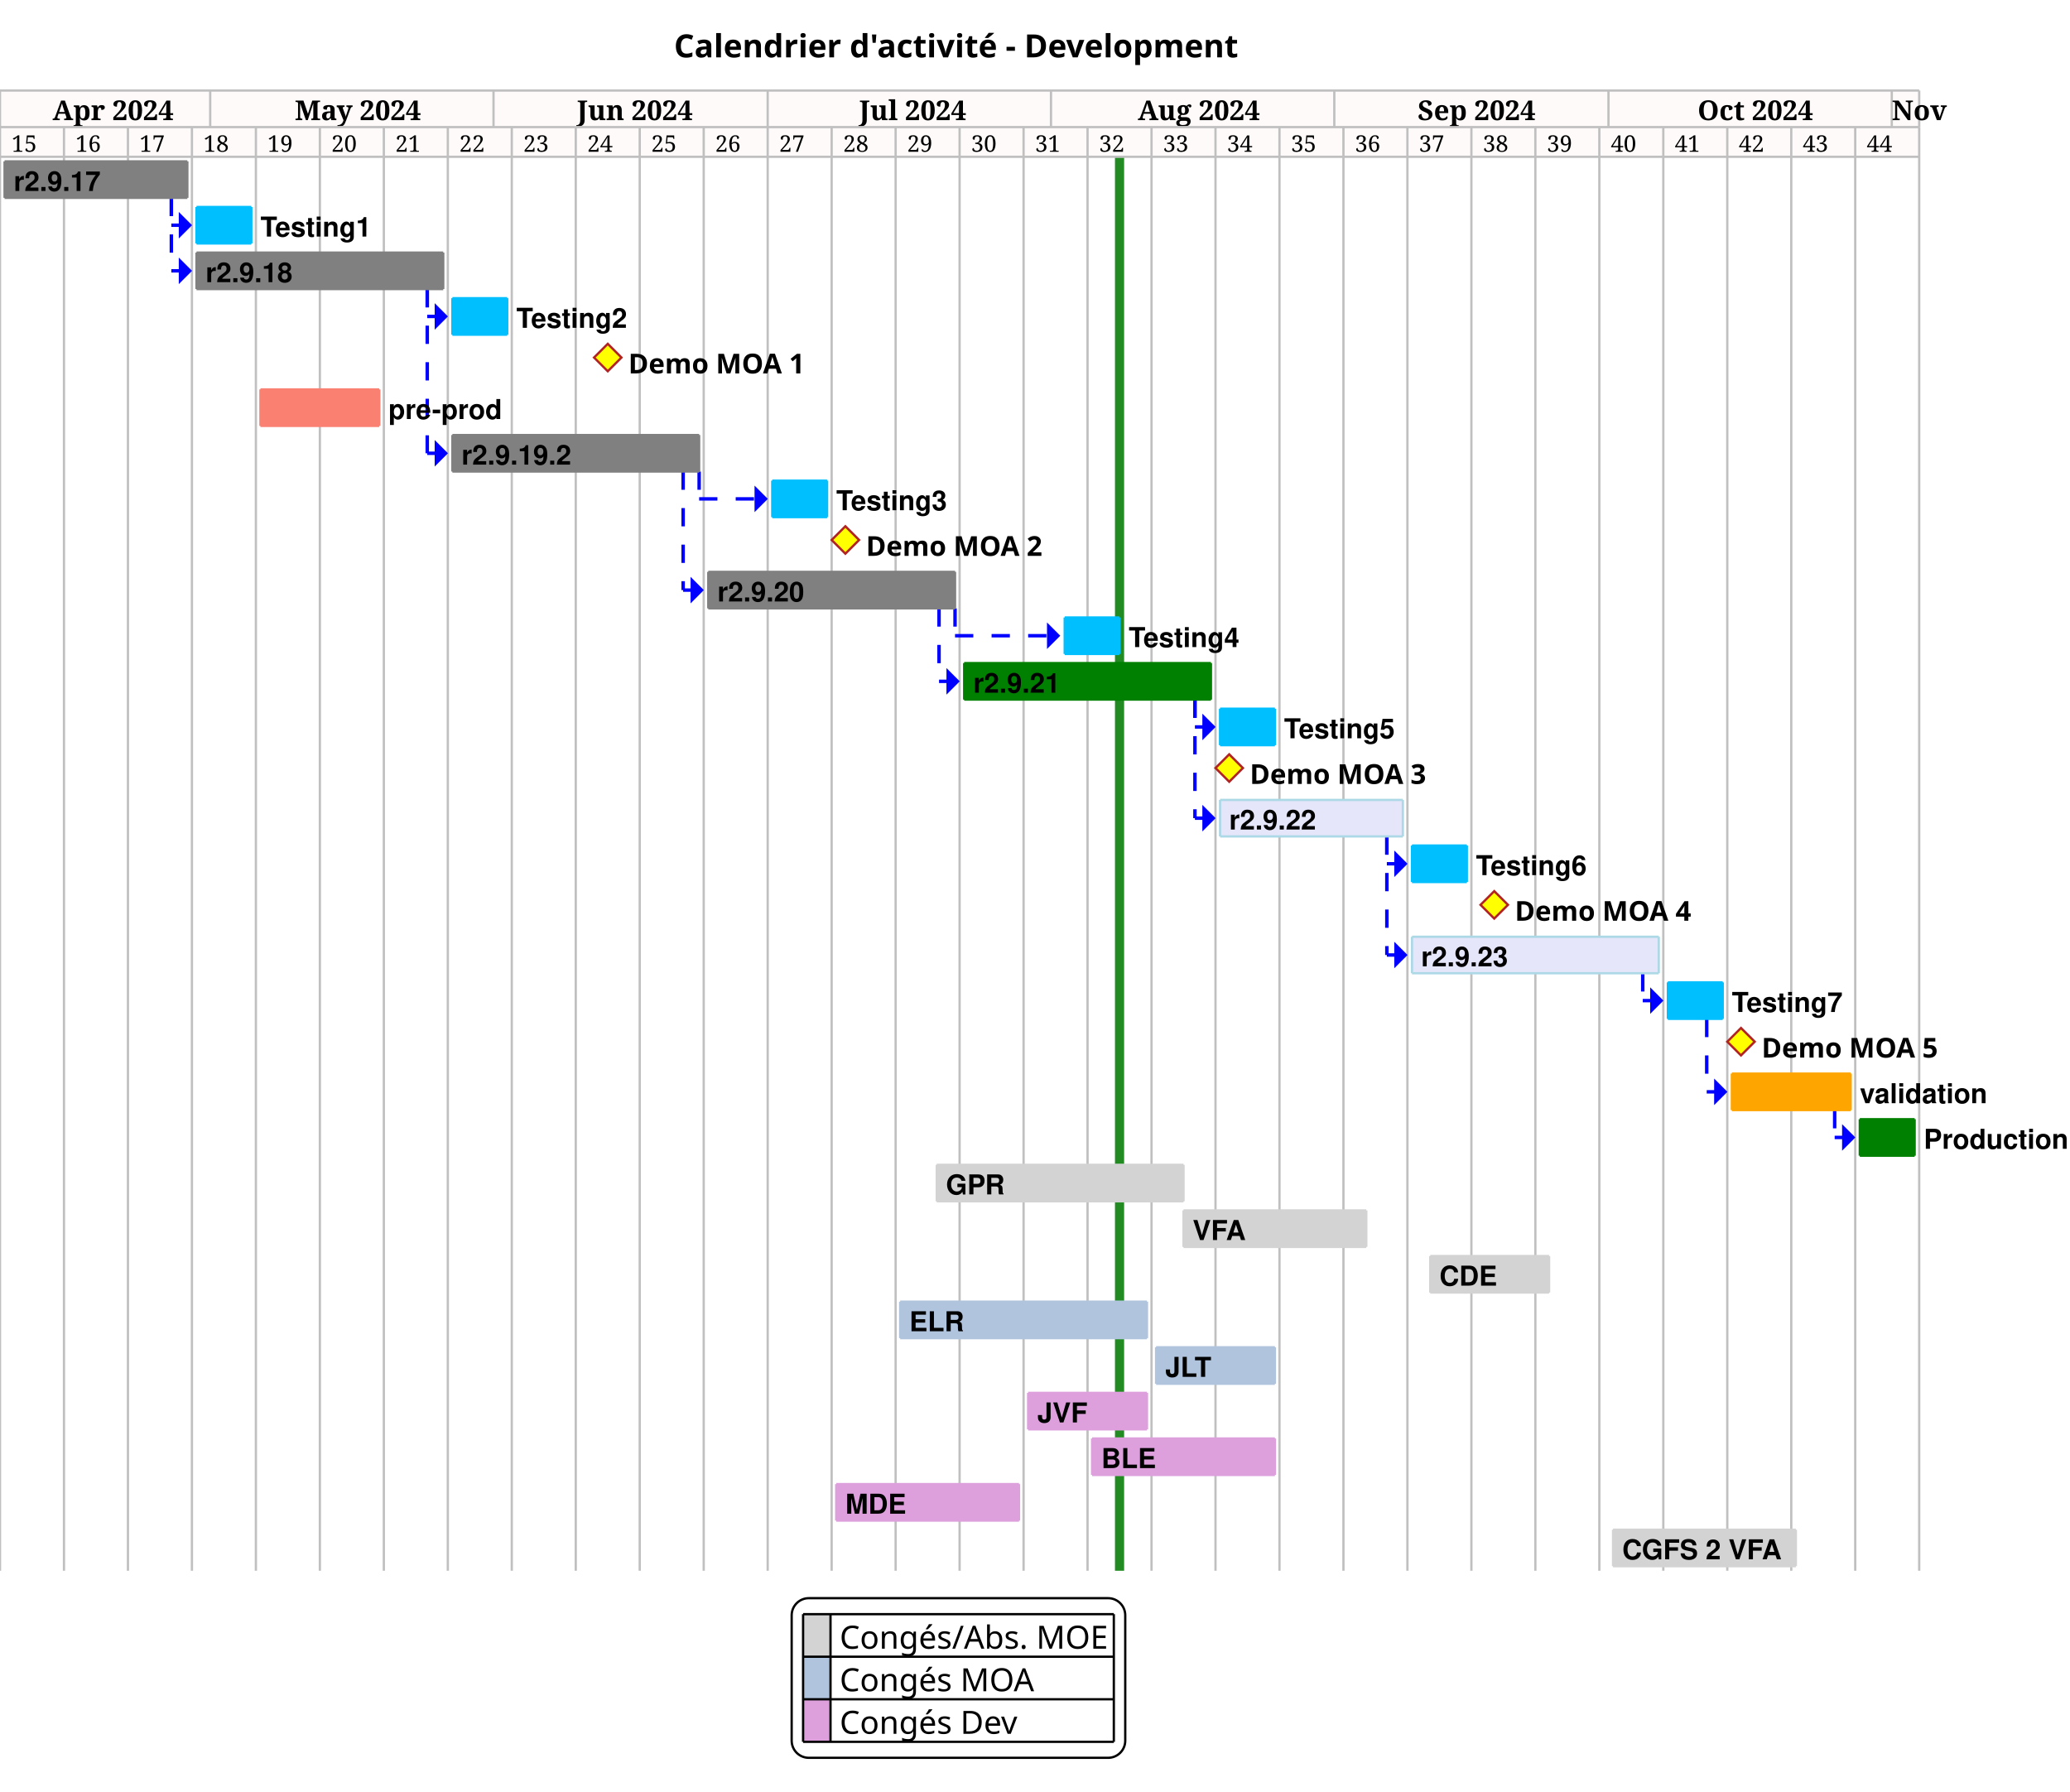
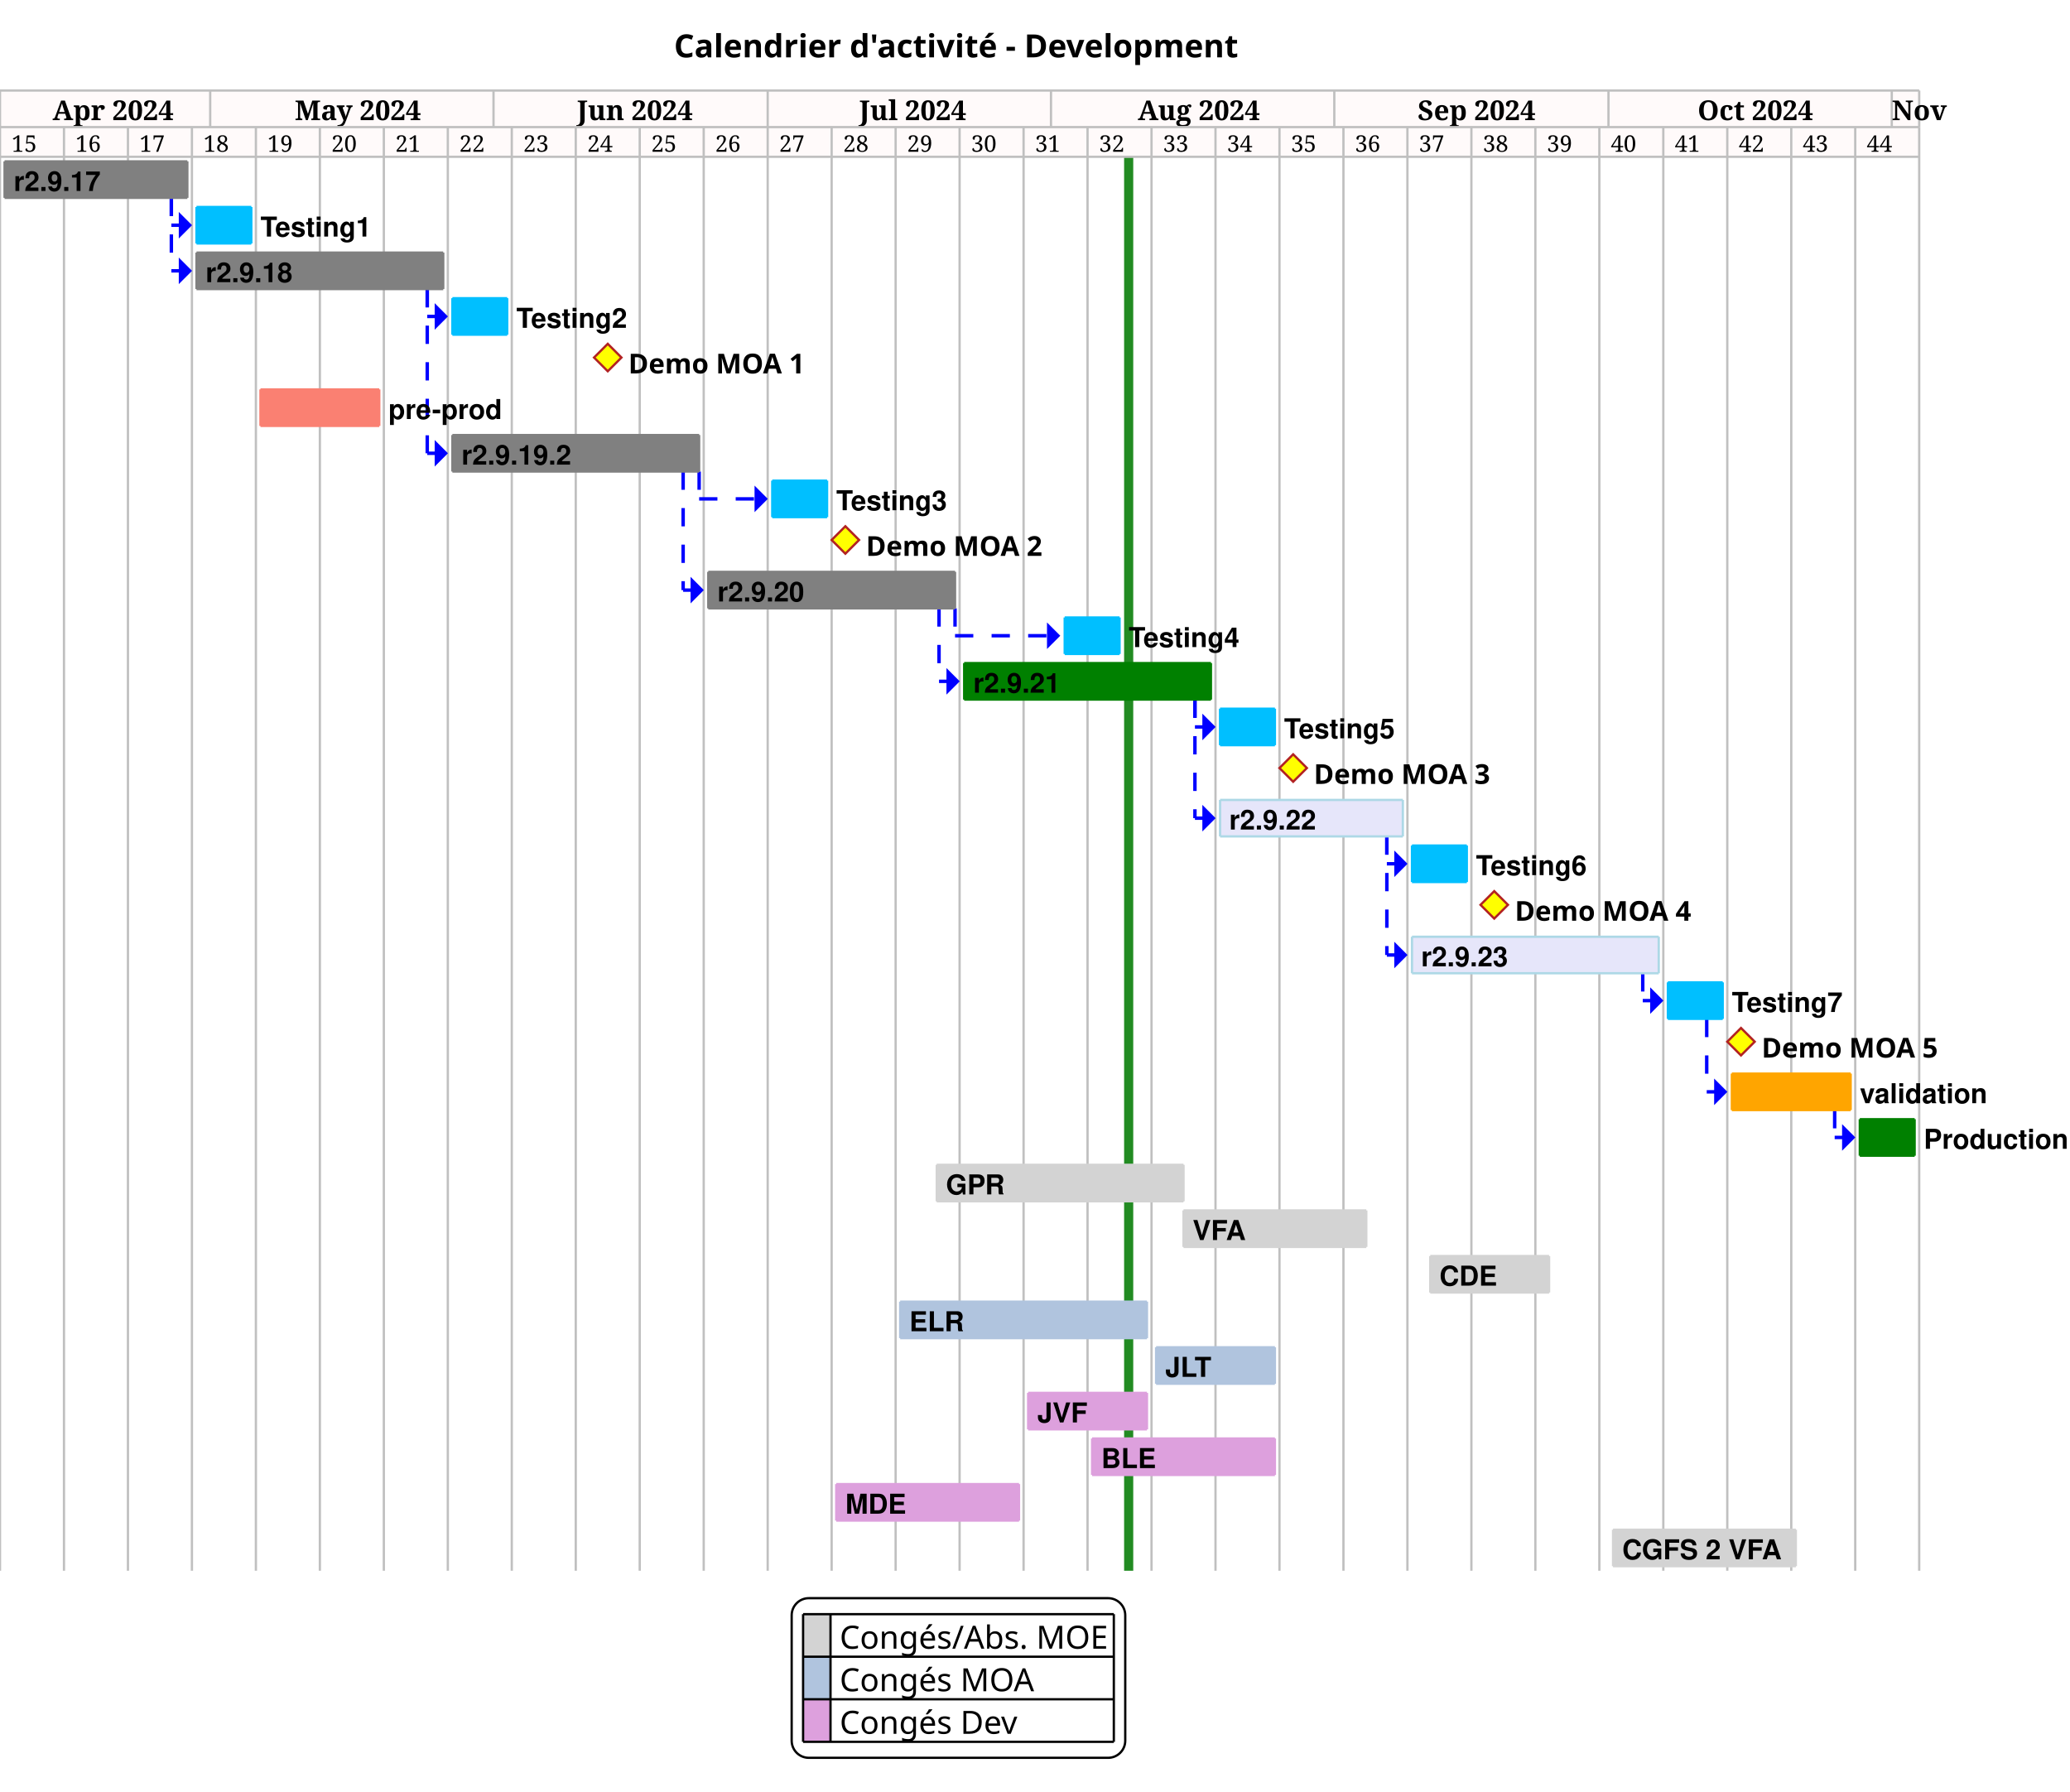
<svg xmlns="http://www.w3.org/2000/svg" contentStyleType="text/css" height="784px" preserveAspectRatio="none" style="width:906px;height:784px;background:#FFFFFF;" version="1.1" viewBox="0 0 906 784" width="906px" zoomAndPan="magnify">
  <defs />
  <g>
    <text fill="#000000" font-family="sans-serif" font-size="14" font-weight="bold" lengthAdjust="spacing" textLength="249" x="295" y="25.107">Calendrier d'activité - Development</text>
    <rect fill="#FFFAFA" height="29" style="stroke:none;stroke-width:1.0;" width="840" x="0" y="39.621" />
-     <rect fill="#228B22" height="618.789" style="stroke:none;stroke-width:1.0;" width="4" x="488" y="68.621" />
+     <rect fill="#228B22" height="618.789" style="stroke:none;stroke-width:1.0;" width="4" x="492" y="68.621" />
    <text fill="#000000" font-family="Serif" font-size="10" lengthAdjust="spacing" textLength="10" x="5" y="66.412">15</text>
    <text fill="#000000" font-family="Serif" font-size="10" lengthAdjust="spacing" textLength="10" x="33" y="66.412">16</text>
    <text fill="#000000" font-family="Serif" font-size="10" lengthAdjust="spacing" textLength="10" x="61" y="66.412">17</text>
    <text fill="#000000" font-family="Serif" font-size="10" lengthAdjust="spacing" textLength="10" x="89" y="66.412">18</text>
    <text fill="#000000" font-family="Serif" font-size="10" lengthAdjust="spacing" textLength="10" x="117" y="66.412">19</text>
    <text fill="#000000" font-family="Serif" font-size="10" lengthAdjust="spacing" textLength="10" x="145" y="66.412">20</text>
    <text fill="#000000" font-family="Serif" font-size="10" lengthAdjust="spacing" textLength="10" x="173" y="66.412">21</text>
    <text fill="#000000" font-family="Serif" font-size="10" lengthAdjust="spacing" textLength="10" x="201" y="66.412">22</text>
    <text fill="#000000" font-family="Serif" font-size="10" lengthAdjust="spacing" textLength="10" x="229" y="66.412">23</text>
    <text fill="#000000" font-family="Serif" font-size="10" lengthAdjust="spacing" textLength="10" x="257" y="66.412">24</text>
    <text fill="#000000" font-family="Serif" font-size="10" lengthAdjust="spacing" textLength="10" x="285" y="66.412">25</text>
    <text fill="#000000" font-family="Serif" font-size="10" lengthAdjust="spacing" textLength="10" x="313" y="66.412">26</text>
    <text fill="#000000" font-family="Serif" font-size="10" lengthAdjust="spacing" textLength="10" x="341" y="66.412">27</text>
    <text fill="#000000" font-family="Serif" font-size="10" lengthAdjust="spacing" textLength="10" x="369" y="66.412">28</text>
    <text fill="#000000" font-family="Serif" font-size="10" lengthAdjust="spacing" textLength="10" x="397" y="66.412">29</text>
    <text fill="#000000" font-family="Serif" font-size="10" lengthAdjust="spacing" textLength="10" x="425" y="66.412">30</text>
    <text fill="#000000" font-family="Serif" font-size="10" lengthAdjust="spacing" textLength="10" x="453" y="66.412">31</text>
    <text fill="#000000" font-family="Serif" font-size="10" lengthAdjust="spacing" textLength="10" x="481" y="66.412">32</text>
    <text fill="#000000" font-family="Serif" font-size="10" lengthAdjust="spacing" textLength="10" x="509" y="66.412">33</text>
    <text fill="#000000" font-family="Serif" font-size="10" lengthAdjust="spacing" textLength="10" x="537" y="66.412">34</text>
    <text fill="#000000" font-family="Serif" font-size="10" lengthAdjust="spacing" textLength="10" x="565" y="66.412">35</text>
    <text fill="#000000" font-family="Serif" font-size="10" lengthAdjust="spacing" textLength="10" x="593" y="66.412">36</text>
    <text fill="#000000" font-family="Serif" font-size="10" lengthAdjust="spacing" textLength="10" x="621" y="66.412">37</text>
    <text fill="#000000" font-family="Serif" font-size="10" lengthAdjust="spacing" textLength="10" x="649" y="66.412">38</text>
    <text fill="#000000" font-family="Serif" font-size="10" lengthAdjust="spacing" textLength="10" x="677" y="66.412">39</text>
    <text fill="#000000" font-family="Serif" font-size="10" lengthAdjust="spacing" textLength="10" x="705" y="66.412">40</text>
    <text fill="#000000" font-family="Serif" font-size="10" lengthAdjust="spacing" textLength="10" x="733" y="66.412">41</text>
    <text fill="#000000" font-family="Serif" font-size="10" lengthAdjust="spacing" textLength="10" x="761" y="66.412">42</text>
    <text fill="#000000" font-family="Serif" font-size="10" lengthAdjust="spacing" textLength="10" x="789" y="66.412">43</text>
    <text fill="#000000" font-family="Serif" font-size="10" lengthAdjust="spacing" textLength="10" x="817" y="66.412">44</text>
    <line style="stroke:#C0C0C0;stroke-width:1.0;" x1="0" x2="0" y1="55.621" y2="687.41" />
    <line style="stroke:#C0C0C0;stroke-width:1.0;" x1="28" x2="28" y1="55.621" y2="687.41" />
    <line style="stroke:#C0C0C0;stroke-width:1.0;" x1="56" x2="56" y1="55.621" y2="687.41" />
    <line style="stroke:#C0C0C0;stroke-width:1.0;" x1="84" x2="84" y1="55.621" y2="687.41" />
    <line style="stroke:#C0C0C0;stroke-width:1.0;" x1="112" x2="112" y1="55.621" y2="687.41" />
    <line style="stroke:#C0C0C0;stroke-width:1.0;" x1="140" x2="140" y1="55.621" y2="687.41" />
    <line style="stroke:#C0C0C0;stroke-width:1.0;" x1="168" x2="168" y1="55.621" y2="687.41" />
    <line style="stroke:#C0C0C0;stroke-width:1.0;" x1="196" x2="196" y1="55.621" y2="687.41" />
    <line style="stroke:#C0C0C0;stroke-width:1.0;" x1="224" x2="224" y1="55.621" y2="687.41" />
    <line style="stroke:#C0C0C0;stroke-width:1.0;" x1="252" x2="252" y1="55.621" y2="687.41" />
    <line style="stroke:#C0C0C0;stroke-width:1.0;" x1="280" x2="280" y1="55.621" y2="687.41" />
    <line style="stroke:#C0C0C0;stroke-width:1.0;" x1="308" x2="308" y1="55.621" y2="687.41" />
    <line style="stroke:#C0C0C0;stroke-width:1.0;" x1="336" x2="336" y1="55.621" y2="687.41" />
    <line style="stroke:#C0C0C0;stroke-width:1.0;" x1="364" x2="364" y1="55.621" y2="687.41" />
    <line style="stroke:#C0C0C0;stroke-width:1.0;" x1="392" x2="392" y1="55.621" y2="687.41" />
    <line style="stroke:#C0C0C0;stroke-width:1.0;" x1="420" x2="420" y1="55.621" y2="687.41" />
    <line style="stroke:#C0C0C0;stroke-width:1.0;" x1="448" x2="448" y1="55.621" y2="687.41" />
    <line style="stroke:#C0C0C0;stroke-width:1.0;" x1="476" x2="476" y1="55.621" y2="687.41" />
    <line style="stroke:#C0C0C0;stroke-width:1.0;" x1="504" x2="504" y1="55.621" y2="687.41" />
    <line style="stroke:#C0C0C0;stroke-width:1.0;" x1="532" x2="532" y1="55.621" y2="687.41" />
    <line style="stroke:#C0C0C0;stroke-width:1.0;" x1="560" x2="560" y1="55.621" y2="687.41" />
    <line style="stroke:#C0C0C0;stroke-width:1.0;" x1="588" x2="588" y1="55.621" y2="687.41" />
    <line style="stroke:#C0C0C0;stroke-width:1.0;" x1="616" x2="616" y1="55.621" y2="687.41" />
    <line style="stroke:#C0C0C0;stroke-width:1.0;" x1="644" x2="644" y1="55.621" y2="687.41" />
    <line style="stroke:#C0C0C0;stroke-width:1.0;" x1="672" x2="672" y1="55.621" y2="687.41" />
    <line style="stroke:#C0C0C0;stroke-width:1.0;" x1="700" x2="700" y1="55.621" y2="687.41" />
    <line style="stroke:#C0C0C0;stroke-width:1.0;" x1="728" x2="728" y1="55.621" y2="687.41" />
    <line style="stroke:#C0C0C0;stroke-width:1.0;" x1="756" x2="756" y1="55.621" y2="687.41" />
    <line style="stroke:#C0C0C0;stroke-width:1.0;" x1="784" x2="784" y1="55.621" y2="687.41" />
    <line style="stroke:#C0C0C0;stroke-width:1.0;" x1="812" x2="812" y1="55.621" y2="687.41" />
    <line style="stroke:#C0C0C0;stroke-width:1.0;" x1="840" x2="840" y1="55.621" y2="687.41" />
    <line style="stroke:#C0C0C0;stroke-width:1.0;" x1="0" x2="0" y1="39.621" y2="55.621" />
    <line style="stroke:#C0C0C0;stroke-width:1.0;" x1="92" x2="92" y1="39.621" y2="55.621" />
    <text fill="#000000" font-family="Serif" font-size="12" font-weight="bold" lengthAdjust="spacing" textLength="46" x="23" y="52.57">Apr 2024</text>
    <line style="stroke:#C0C0C0;stroke-width:1.0;" x1="216" x2="216" y1="39.621" y2="55.621" />
    <text fill="#000000" font-family="Serif" font-size="12" font-weight="bold" lengthAdjust="spacing" textLength="50" x="129" y="52.57">May 2024</text>
    <line style="stroke:#C0C0C0;stroke-width:1.0;" x1="336" x2="336" y1="39.621" y2="55.621" />
    <text fill="#000000" font-family="Serif" font-size="12" font-weight="bold" lengthAdjust="spacing" textLength="47" x="252.5" y="52.57">Jun 2024</text>
    <line style="stroke:#C0C0C0;stroke-width:1.0;" x1="460" x2="460" y1="39.621" y2="55.621" />
    <text fill="#000000" font-family="Serif" font-size="12" font-weight="bold" lengthAdjust="spacing" textLength="44" x="376" y="52.57">Jul 2024</text>
    <line style="stroke:#C0C0C0;stroke-width:1.0;" x1="584" x2="584" y1="39.621" y2="55.621" />
    <text fill="#000000" font-family="Serif" font-size="12" font-weight="bold" lengthAdjust="spacing" textLength="48" x="498" y="52.57">Aug 2024</text>
    <line style="stroke:#C0C0C0;stroke-width:1.0;" x1="704" x2="704" y1="39.621" y2="55.621" />
    <text fill="#000000" font-family="Serif" font-size="12" font-weight="bold" lengthAdjust="spacing" textLength="47" x="620.5" y="52.57">Sep 2024</text>
    <line style="stroke:#C0C0C0;stroke-width:1.0;" x1="828" x2="828" y1="39.621" y2="55.621" />
    <text fill="#000000" font-family="Serif" font-size="12" font-weight="bold" lengthAdjust="spacing" textLength="46" x="743" y="52.57">Oct 2024</text>
    <line style="stroke:#C0C0C0;stroke-width:1.0;" x1="840" x2="840" y1="39.621" y2="55.621" />
    <text fill="#000000" font-family="Serif" font-size="12" font-weight="bold" lengthAdjust="spacing" textLength="20" x="828" y="52.57">Nov</text>
    <line style="stroke:#C0C0C0;stroke-width:1.0;" x1="0" x2="840" y1="39.621" y2="39.621" />
    <line style="stroke:#C0C0C0;stroke-width:1.0;" x1="0" x2="840" y1="55.621" y2="55.621" />
    <line style="stroke:#C0C0C0;stroke-width:1.0;" x1="0" x2="840" y1="68.621" y2="68.621" />
    <line style="stroke:#0000FF;stroke-width:1.5;stroke-dasharray:8.0,8.0;" x1="75" x2="75" y1="86.582" y2="98.562" />
    <line style="stroke:#0000FF;stroke-width:1.5;stroke-dasharray:8.0,8.0;" x1="75" x2="83" y1="98.562" y2="98.562" />
    <polygon fill="#0000FF" points="79,94.562,79,98.562,79,102.562,83,98.562" style="stroke:#0000FF;stroke-width:1.5;" />
    <line style="stroke:#0000FF;stroke-width:1.5;stroke-dasharray:8.0,8.0;" x1="75" x2="75" y1="86.582" y2="118.523" />
    <line style="stroke:#0000FF;stroke-width:1.5;stroke-dasharray:8.0,8.0;" x1="75" x2="83" y1="118.523" y2="118.523" />
    <polygon fill="#0000FF" points="79,114.523,79,118.523,79,122.523,83,118.523" style="stroke:#0000FF;stroke-width:1.5;" />
    <line style="stroke:#0000FF;stroke-width:1.5;stroke-dasharray:8.0,8.0;" x1="187" x2="187" y1="126.504" y2="138.484" />
    <line style="stroke:#0000FF;stroke-width:1.5;stroke-dasharray:8.0,8.0;" x1="187" x2="195" y1="138.484" y2="138.484" />
    <polygon fill="#0000FF" points="191,134.484,191,138.484,191,142.484,195,138.484" style="stroke:#0000FF;stroke-width:1.5;" />
    <line style="stroke:#0000FF;stroke-width:1.5;stroke-dasharray:8.0,8.0;" x1="187" x2="187" y1="126.504" y2="198.367" />
    <line style="stroke:#0000FF;stroke-width:1.5;stroke-dasharray:8.0,8.0;" x1="187" x2="195" y1="198.367" y2="198.367" />
    <polygon fill="#0000FF" points="191,194.367,191,198.367,191,202.367,195,198.367" style="stroke:#0000FF;stroke-width:1.5;" />
    <line style="stroke:#0000FF;stroke-width:1.5;stroke-dasharray:8.0,8.0;" x1="306" x2="306" y1="206.348" y2="218.328" />
    <line style="stroke:#0000FF;stroke-width:1.5;stroke-dasharray:8.0,8.0;" x1="306" x2="335" y1="218.328" y2="218.328" />
    <polygon fill="#0000FF" points="331,214.328,331,218.328,331,222.328,335,218.328" style="stroke:#0000FF;stroke-width:1.5;" />
    <line style="stroke:#0000FF;stroke-width:1.5;stroke-dasharray:8.0,8.0;" x1="299" x2="299" y1="206.348" y2="258.25" />
    <line style="stroke:#0000FF;stroke-width:1.5;stroke-dasharray:8.0,8.0;" x1="299" x2="307" y1="258.25" y2="258.25" />
    <polygon fill="#0000FF" points="303,254.25,303,258.25,303,262.25,307,258.25" style="stroke:#0000FF;stroke-width:1.5;" />
    <line style="stroke:#0000FF;stroke-width:1.5;stroke-dasharray:8.0,8.0;" x1="418" x2="418" y1="266.231" y2="278.211" />
    <line style="stroke:#0000FF;stroke-width:1.5;stroke-dasharray:8.0,8.0;" x1="418" x2="463" y1="278.211" y2="278.211" />
    <polygon fill="#0000FF" points="459,274.211,459,278.211,459,282.211,463,278.211" style="stroke:#0000FF;stroke-width:1.5;" />
    <line style="stroke:#0000FF;stroke-width:1.5;stroke-dasharray:8.0,8.0;" x1="411" x2="411" y1="266.231" y2="298.172" />
    <line style="stroke:#0000FF;stroke-width:1.5;stroke-dasharray:8.0,8.0;" x1="411" x2="419" y1="298.172" y2="298.172" />
    <polygon fill="#0000FF" points="415,294.172,415,298.172,415,302.172,419,298.172" style="stroke:#0000FF;stroke-width:1.5;" />
    <line style="stroke:#0000FF;stroke-width:1.5;stroke-dasharray:8.0,8.0;" x1="523" x2="523" y1="306.152" y2="318.133" />
    <line style="stroke:#0000FF;stroke-width:1.5;stroke-dasharray:8.0,8.0;" x1="523" x2="531" y1="318.133" y2="318.133" />
    <polygon fill="#0000FF" points="527,314.133,527,318.133,527,322.133,531,318.133" style="stroke:#0000FF;stroke-width:1.5;" />
    <line style="stroke:#0000FF;stroke-width:1.5;stroke-dasharray:8.0,8.0;" x1="523" x2="523" y1="306.152" y2="358.055" />
    <line style="stroke:#0000FF;stroke-width:1.5;stroke-dasharray:8.0,8.0;" x1="523" x2="531" y1="358.055" y2="358.055" />
    <polygon fill="#0000FF" points="527,354.055,527,358.055,527,362.055,531,358.055" style="stroke:#0000FF;stroke-width:1.5;" />
    <line style="stroke:#0000FF;stroke-width:1.5;stroke-dasharray:8.0,8.0;" x1="607" x2="607" y1="366.035" y2="378.016" />
    <line style="stroke:#0000FF;stroke-width:1.5;stroke-dasharray:8.0,8.0;" x1="607" x2="615" y1="378.016" y2="378.016" />
    <polygon fill="#0000FF" points="611,374.016,611,378.016,611,382.016,615,378.016" style="stroke:#0000FF;stroke-width:1.5;" />
    <line style="stroke:#0000FF;stroke-width:1.5;stroke-dasharray:8.0,8.0;" x1="607" x2="607" y1="366.035" y2="417.938" />
    <line style="stroke:#0000FF;stroke-width:1.5;stroke-dasharray:8.0,8.0;" x1="607" x2="615" y1="417.938" y2="417.938" />
    <polygon fill="#0000FF" points="611,413.938,611,417.938,611,421.938,615,417.938" style="stroke:#0000FF;stroke-width:1.5;" />
    <line style="stroke:#0000FF;stroke-width:1.5;stroke-dasharray:8.0,8.0;" x1="719" x2="719" y1="425.918" y2="437.898" />
    <line style="stroke:#0000FF;stroke-width:1.5;stroke-dasharray:8.0,8.0;" x1="719" x2="727" y1="437.898" y2="437.898" />
    <polygon fill="#0000FF" points="723,433.898,723,437.898,723,441.898,727,437.898" style="stroke:#0000FF;stroke-width:1.5;" />
    <line style="stroke:#0000FF;stroke-width:1.5;stroke-dasharray:8.0,8.0;" x1="747" x2="747" y1="445.879" y2="477.82" />
    <line style="stroke:#0000FF;stroke-width:1.5;stroke-dasharray:8.0,8.0;" x1="747" x2="755" y1="477.82" y2="477.82" />
    <polygon fill="#0000FF" points="751,473.82,751,477.82,751,481.82,755,477.82" style="stroke:#0000FF;stroke-width:1.5;" />
    <line style="stroke:#0000FF;stroke-width:1.5;stroke-dasharray:8.0,8.0;" x1="803" x2="803" y1="485.801" y2="497.781" />
    <line style="stroke:#0000FF;stroke-width:1.5;stroke-dasharray:8.0,8.0;" x1="803" x2="811" y1="497.781" y2="497.781" />
    <polygon fill="#0000FF" points="807,493.781,807,497.781,807,501.781,811,497.781" style="stroke:#0000FF;stroke-width:1.5;" />
    <rect fill="#808080" height="15.961" style="stroke:none;stroke-width:1.0;" width="80" x="2" y="70.621" />
    <line style="stroke:#808080;stroke-width:1.0;" x1="2" x2="82" y1="70.621" y2="70.621" />
    <line style="stroke:#808080;stroke-width:1.0;" x1="2" x2="82" y1="86.582" y2="86.582" />
    <line style="stroke:#808080;stroke-width:1.0;" x1="2" x2="2" y1="70.621" y2="86.582" />
    <line style="stroke:#808080;stroke-width:1.0;" x1="82" x2="82" y1="70.621" y2="86.582" />
    <rect fill="#00BFFF" height="15.961" style="stroke:none;stroke-width:1.0;" width="24" x="86" y="90.582" />
    <line style="stroke:#00BFFF;stroke-width:1.0;" x1="86" x2="110" y1="90.582" y2="90.582" />
    <line style="stroke:#00BFFF;stroke-width:1.0;" x1="86" x2="110" y1="106.543" y2="106.543" />
    <line style="stroke:#00BFFF;stroke-width:1.0;" x1="86" x2="86" y1="90.582" y2="106.543" />
    <line style="stroke:#00BFFF;stroke-width:1.0;" x1="110" x2="110" y1="90.582" y2="106.543" />
    <rect fill="#808080" height="15.961" style="stroke:none;stroke-width:1.0;" width="108" x="86" y="110.543" />
    <line style="stroke:#808080;stroke-width:1.0;" x1="86" x2="194" y1="110.543" y2="110.543" />
    <line style="stroke:#808080;stroke-width:1.0;" x1="86" x2="194" y1="126.504" y2="126.504" />
    <line style="stroke:#808080;stroke-width:1.0;" x1="86" x2="86" y1="110.543" y2="126.504" />
    <line style="stroke:#808080;stroke-width:1.0;" x1="194" x2="194" y1="110.543" y2="126.504" />
    <rect fill="#00BFFF" height="15.961" style="stroke:none;stroke-width:1.0;" width="24" x="198" y="130.504" />
    <line style="stroke:#00BFFF;stroke-width:1.0;" x1="198" x2="222" y1="130.504" y2="130.504" />
    <line style="stroke:#00BFFF;stroke-width:1.0;" x1="198" x2="222" y1="146.465" y2="146.465" />
    <line style="stroke:#00BFFF;stroke-width:1.0;" x1="198" x2="198" y1="130.504" y2="146.465" />
    <line style="stroke:#00BFFF;stroke-width:1.0;" x1="222" x2="222" y1="130.504" y2="146.465" />
    <polygon fill="#FFFF00" points="266,150.465,272,156.465,266,162.465,260,156.465" style="stroke:#B22222;stroke-width:1.0;" />
    <rect fill="#FA8072" height="15.961" style="stroke:none;stroke-width:1.0;" width="52" x="114" y="170.426" />
    <line style="stroke:#FA8072;stroke-width:1.0;" x1="114" x2="166" y1="170.426" y2="170.426" />
    <line style="stroke:#FA8072;stroke-width:1.0;" x1="114" x2="166" y1="186.387" y2="186.387" />
    <line style="stroke:#FA8072;stroke-width:1.0;" x1="114" x2="114" y1="170.426" y2="186.387" />
    <line style="stroke:#FA8072;stroke-width:1.0;" x1="166" x2="166" y1="170.426" y2="186.387" />
    <rect fill="#808080" height="15.961" style="stroke:none;stroke-width:1.0;" width="108" x="198" y="190.387" />
    <line style="stroke:#808080;stroke-width:1.0;" x1="198" x2="306" y1="190.387" y2="190.387" />
    <line style="stroke:#808080;stroke-width:1.0;" x1="198" x2="306" y1="206.348" y2="206.348" />
    <line style="stroke:#808080;stroke-width:1.0;" x1="198" x2="198" y1="190.387" y2="206.348" />
    <line style="stroke:#808080;stroke-width:1.0;" x1="306" x2="306" y1="190.387" y2="206.348" />
    <rect fill="#00BFFF" height="15.961" style="stroke:none;stroke-width:1.0;" width="24" x="338" y="210.348" />
    <line style="stroke:#00BFFF;stroke-width:1.0;" x1="338" x2="362" y1="210.348" y2="210.348" />
    <line style="stroke:#00BFFF;stroke-width:1.0;" x1="338" x2="362" y1="226.309" y2="226.309" />
    <line style="stroke:#00BFFF;stroke-width:1.0;" x1="338" x2="338" y1="210.348" y2="226.309" />
    <line style="stroke:#00BFFF;stroke-width:1.0;" x1="362" x2="362" y1="210.348" y2="226.309" />
    <polygon fill="#FFFF00" points="370,230.309,376,236.309,370,242.309,364,236.309" style="stroke:#B22222;stroke-width:1.0;" />
    <rect fill="#808080" height="15.961" style="stroke:none;stroke-width:1.0;" width="108" x="310" y="250.269" />
    <line style="stroke:#808080;stroke-width:1.0;" x1="310" x2="418" y1="250.269" y2="250.269" />
    <line style="stroke:#808080;stroke-width:1.0;" x1="310" x2="418" y1="266.231" y2="266.231" />
    <line style="stroke:#808080;stroke-width:1.0;" x1="310" x2="310" y1="250.269" y2="266.231" />
    <line style="stroke:#808080;stroke-width:1.0;" x1="418" x2="418" y1="250.269" y2="266.231" />
    <rect fill="#00BFFF" height="15.961" style="stroke:none;stroke-width:1.0;" width="24" x="466" y="270.231" />
    <line style="stroke:#00BFFF;stroke-width:1.0;" x1="466" x2="490" y1="270.231" y2="270.231" />
    <line style="stroke:#00BFFF;stroke-width:1.0;" x1="466" x2="490" y1="286.191" y2="286.191" />
    <line style="stroke:#00BFFF;stroke-width:1.0;" x1="466" x2="466" y1="270.231" y2="286.191" />
    <line style="stroke:#00BFFF;stroke-width:1.0;" x1="490" x2="490" y1="270.231" y2="286.191" />
    <rect fill="#008000" height="15.961" style="stroke:none;stroke-width:1.0;" width="108" x="422" y="290.191" />
    <line style="stroke:#008000;stroke-width:1.0;" x1="422" x2="530" y1="290.191" y2="290.191" />
    <line style="stroke:#008000;stroke-width:1.0;" x1="422" x2="530" y1="306.152" y2="306.152" />
    <line style="stroke:#008000;stroke-width:1.0;" x1="422" x2="422" y1="290.191" y2="306.152" />
    <line style="stroke:#008000;stroke-width:1.0;" x1="530" x2="530" y1="290.191" y2="306.152" />
    <rect fill="#00BFFF" height="15.961" style="stroke:none;stroke-width:1.0;" width="24" x="534" y="310.152" />
    <line style="stroke:#00BFFF;stroke-width:1.0;" x1="534" x2="558" y1="310.152" y2="310.152" />
    <line style="stroke:#00BFFF;stroke-width:1.0;" x1="534" x2="558" y1="326.113" y2="326.113" />
    <line style="stroke:#00BFFF;stroke-width:1.0;" x1="534" x2="534" y1="310.152" y2="326.113" />
    <line style="stroke:#00BFFF;stroke-width:1.0;" x1="558" x2="558" y1="310.152" y2="326.113" />
-     <polygon fill="#FFFF00" points="538,330.113,544,336.113,538,342.113,532,336.113" style="stroke:#B22222;stroke-width:1.0;" />
+     <polygon fill="#FFFF00" points="566,330.113,572,336.113,566,342.113,560,336.113" style="stroke:#B22222;stroke-width:1.0;" />
    <rect fill="#E6E6FA" height="15.961" style="stroke:none;stroke-width:1.0;" width="80" x="534" y="350.074" />
    <line style="stroke:#ADD8E6;stroke-width:1.0;" x1="534" x2="614" y1="350.074" y2="350.074" />
    <line style="stroke:#ADD8E6;stroke-width:1.0;" x1="534" x2="614" y1="366.035" y2="366.035" />
    <line style="stroke:#ADD8E6;stroke-width:1.0;" x1="534" x2="534" y1="350.074" y2="366.035" />
    <line style="stroke:#ADD8E6;stroke-width:1.0;" x1="614" x2="614" y1="350.074" y2="366.035" />
    <rect fill="#00BFFF" height="15.961" style="stroke:none;stroke-width:1.0;" width="24" x="618" y="370.035" />
    <line style="stroke:#00BFFF;stroke-width:1.0;" x1="618" x2="642" y1="370.035" y2="370.035" />
    <line style="stroke:#00BFFF;stroke-width:1.0;" x1="618" x2="642" y1="385.996" y2="385.996" />
    <line style="stroke:#00BFFF;stroke-width:1.0;" x1="618" x2="618" y1="370.035" y2="385.996" />
    <line style="stroke:#00BFFF;stroke-width:1.0;" x1="642" x2="642" y1="370.035" y2="385.996" />
    <polygon fill="#FFFF00" points="654,389.996,660,395.996,654,401.996,648,395.996" style="stroke:#B22222;stroke-width:1.0;" />
    <rect fill="#E6E6FA" height="15.961" style="stroke:none;stroke-width:1.0;" width="108" x="618" y="409.957" />
    <line style="stroke:#ADD8E6;stroke-width:1.0;" x1="618" x2="726" y1="409.957" y2="409.957" />
    <line style="stroke:#ADD8E6;stroke-width:1.0;" x1="618" x2="726" y1="425.918" y2="425.918" />
    <line style="stroke:#ADD8E6;stroke-width:1.0;" x1="618" x2="618" y1="409.957" y2="425.918" />
    <line style="stroke:#ADD8E6;stroke-width:1.0;" x1="726" x2="726" y1="409.957" y2="425.918" />
    <rect fill="#00BFFF" height="15.961" style="stroke:none;stroke-width:1.0;" width="24" x="730" y="429.918" />
    <line style="stroke:#00BFFF;stroke-width:1.0;" x1="730" x2="754" y1="429.918" y2="429.918" />
    <line style="stroke:#00BFFF;stroke-width:1.0;" x1="730" x2="754" y1="445.879" y2="445.879" />
    <line style="stroke:#00BFFF;stroke-width:1.0;" x1="730" x2="730" y1="429.918" y2="445.879" />
    <line style="stroke:#00BFFF;stroke-width:1.0;" x1="754" x2="754" y1="429.918" y2="445.879" />
    <polygon fill="#FFFF00" points="762,449.879,768,455.879,762,461.879,756,455.879" style="stroke:#B22222;stroke-width:1.0;" />
    <rect fill="#FFA500" height="15.961" style="stroke:none;stroke-width:1.0;" width="52" x="758" y="469.84" />
    <line style="stroke:#FFA500;stroke-width:1.0;" x1="758" x2="810" y1="469.84" y2="469.84" />
    <line style="stroke:#FFA500;stroke-width:1.0;" x1="758" x2="810" y1="485.801" y2="485.801" />
    <line style="stroke:#FFA500;stroke-width:1.0;" x1="758" x2="758" y1="469.84" y2="485.801" />
    <line style="stroke:#FFA500;stroke-width:1.0;" x1="810" x2="810" y1="469.84" y2="485.801" />
    <rect fill="#008000" height="15.961" style="stroke:none;stroke-width:1.0;" width="24" x="814" y="489.801" />
    <line style="stroke:#008000;stroke-width:1.0;" x1="814" x2="838" y1="489.801" y2="489.801" />
    <line style="stroke:#008000;stroke-width:1.0;" x1="814" x2="838" y1="505.762" y2="505.762" />
    <line style="stroke:#008000;stroke-width:1.0;" x1="814" x2="814" y1="489.801" y2="505.762" />
    <line style="stroke:#008000;stroke-width:1.0;" x1="838" x2="838" y1="489.801" y2="505.762" />
    <rect fill="#D3D3D3" height="15.961" style="stroke:none;stroke-width:1.0;" width="108" x="410" y="509.762" />
    <line style="stroke:#D3D3D3;stroke-width:1.0;" x1="410" x2="518" y1="509.762" y2="509.762" />
    <line style="stroke:#D3D3D3;stroke-width:1.0;" x1="410" x2="518" y1="525.723" y2="525.723" />
    <line style="stroke:#D3D3D3;stroke-width:1.0;" x1="410" x2="410" y1="509.762" y2="525.723" />
    <line style="stroke:#D3D3D3;stroke-width:1.0;" x1="518" x2="518" y1="509.762" y2="525.723" />
    <rect fill="#D3D3D3" height="15.961" style="stroke:none;stroke-width:1.0;" width="80" x="518" y="529.723" />
    <line style="stroke:#D3D3D3;stroke-width:1.0;" x1="518" x2="598" y1="529.723" y2="529.723" />
    <line style="stroke:#D3D3D3;stroke-width:1.0;" x1="518" x2="598" y1="545.684" y2="545.684" />
    <line style="stroke:#D3D3D3;stroke-width:1.0;" x1="518" x2="518" y1="529.723" y2="545.684" />
    <line style="stroke:#D3D3D3;stroke-width:1.0;" x1="598" x2="598" y1="529.723" y2="545.684" />
    <rect fill="#D3D3D3" height="15.961" style="stroke:none;stroke-width:1.0;" width="52" x="626" y="549.684" />
    <line style="stroke:#D3D3D3;stroke-width:1.0;" x1="626" x2="678" y1="549.684" y2="549.684" />
    <line style="stroke:#D3D3D3;stroke-width:1.0;" x1="626" x2="678" y1="565.644" y2="565.644" />
    <line style="stroke:#D3D3D3;stroke-width:1.0;" x1="626" x2="626" y1="549.684" y2="565.644" />
    <line style="stroke:#D3D3D3;stroke-width:1.0;" x1="678" x2="678" y1="549.684" y2="565.644" />
    <rect fill="#B0C4DE" height="15.961" style="stroke:none;stroke-width:1.0;" width="108" x="394" y="569.644" />
    <line style="stroke:#B0C4DE;stroke-width:1.0;" x1="394" x2="502" y1="569.644" y2="569.644" />
    <line style="stroke:#B0C4DE;stroke-width:1.0;" x1="394" x2="502" y1="585.606" y2="585.606" />
    <line style="stroke:#B0C4DE;stroke-width:1.0;" x1="394" x2="394" y1="569.644" y2="585.606" />
    <line style="stroke:#B0C4DE;stroke-width:1.0;" x1="502" x2="502" y1="569.644" y2="585.606" />
    <rect fill="#B0C4DE" height="15.961" style="stroke:none;stroke-width:1.0;" width="52" x="506" y="589.606" />
    <line style="stroke:#B0C4DE;stroke-width:1.0;" x1="506" x2="558" y1="589.606" y2="589.606" />
    <line style="stroke:#B0C4DE;stroke-width:1.0;" x1="506" x2="558" y1="605.566" y2="605.566" />
    <line style="stroke:#B0C4DE;stroke-width:1.0;" x1="506" x2="506" y1="589.606" y2="605.566" />
    <line style="stroke:#B0C4DE;stroke-width:1.0;" x1="558" x2="558" y1="589.606" y2="605.566" />
    <rect fill="#DDA0DD" height="15.961" style="stroke:none;stroke-width:1.0;" width="52" x="450" y="609.566" />
    <line style="stroke:#DDA0DD;stroke-width:1.0;" x1="450" x2="502" y1="609.566" y2="609.566" />
    <line style="stroke:#DDA0DD;stroke-width:1.0;" x1="450" x2="502" y1="625.527" y2="625.527" />
    <line style="stroke:#DDA0DD;stroke-width:1.0;" x1="450" x2="450" y1="609.566" y2="625.527" />
    <line style="stroke:#DDA0DD;stroke-width:1.0;" x1="502" x2="502" y1="609.566" y2="625.527" />
    <rect fill="#DDA0DD" height="15.961" style="stroke:none;stroke-width:1.0;" width="80" x="478" y="629.527" />
    <line style="stroke:#DDA0DD;stroke-width:1.0;" x1="478" x2="558" y1="629.527" y2="629.527" />
    <line style="stroke:#DDA0DD;stroke-width:1.0;" x1="478" x2="558" y1="645.488" y2="645.488" />
    <line style="stroke:#DDA0DD;stroke-width:1.0;" x1="478" x2="478" y1="629.527" y2="645.488" />
    <line style="stroke:#DDA0DD;stroke-width:1.0;" x1="558" x2="558" y1="629.527" y2="645.488" />
    <rect fill="#DDA0DD" height="15.961" style="stroke:none;stroke-width:1.0;" width="80" x="366" y="649.488" />
    <line style="stroke:#DDA0DD;stroke-width:1.0;" x1="366" x2="446" y1="649.488" y2="649.488" />
    <line style="stroke:#DDA0DD;stroke-width:1.0;" x1="366" x2="446" y1="665.449" y2="665.449" />
    <line style="stroke:#DDA0DD;stroke-width:1.0;" x1="366" x2="366" y1="649.488" y2="665.449" />
    <line style="stroke:#DDA0DD;stroke-width:1.0;" x1="446" x2="446" y1="649.488" y2="665.449" />
    <rect fill="#D3D3D3" height="15.961" style="stroke:none;stroke-width:1.0;" width="80" x="706" y="669.449" />
    <line style="stroke:#D3D3D3;stroke-width:1.0;" x1="706" x2="786" y1="669.449" y2="669.449" />
    <line style="stroke:#D3D3D3;stroke-width:1.0;" x1="706" x2="786" y1="685.41" y2="685.41" />
    <line style="stroke:#D3D3D3;stroke-width:1.0;" x1="706" x2="706" y1="669.449" y2="685.41" />
    <line style="stroke:#D3D3D3;stroke-width:1.0;" x1="786" x2="786" y1="669.449" y2="685.41" />
    <text fill="#000000" font-family="Helvetica" font-size="12" font-weight="bold" lengthAdjust="spacing" textLength="39" x="6" y="83.57">r2.9.17</text>
    <text fill="#000000" font-family="Helvetica" font-size="12" font-weight="bold" lengthAdjust="spacing" textLength="49" x="114" y="103.531">Testing1</text>
    <text fill="#000000" font-family="Helvetica" font-size="12" font-weight="bold" lengthAdjust="spacing" textLength="39" x="90" y="123.492">r2.9.18</text>
    <text fill="#000000" font-family="Helvetica" font-size="12" font-weight="bold" lengthAdjust="spacing" textLength="49" x="226" y="143.453">Testing2</text>
    <text fill="#000000" font-family="sans-serif" font-size="12" font-weight="bold" lengthAdjust="spacing" textLength="73" x="275" y="163.414">Demo MOA 1</text>
    <text fill="#000000" font-family="Helvetica" font-size="12" font-weight="bold" lengthAdjust="spacing" textLength="49" x="170" y="183.375">pre-prod</text>
    <text fill="#000000" font-family="Helvetica" font-size="12" font-weight="bold" lengthAdjust="spacing" textLength="49" x="202" y="203.336">r2.9.19.2</text>
    <text fill="#000000" font-family="Helvetica" font-size="12" font-weight="bold" lengthAdjust="spacing" textLength="49" x="366" y="223.297">Testing3</text>
    <text fill="#000000" font-family="sans-serif" font-size="12" font-weight="bold" lengthAdjust="spacing" textLength="73" x="379" y="243.258">Demo MOA 2</text>
    <text fill="#000000" font-family="Helvetica" font-size="12" font-weight="bold" lengthAdjust="spacing" textLength="39" x="314" y="263.219">r2.9.20</text>
    <text fill="#000000" font-family="Helvetica" font-size="12" font-weight="bold" lengthAdjust="spacing" textLength="49" x="494" y="283.18">Testing4</text>
    <text fill="#000000" font-family="Helvetica" font-size="12" font-weight="bold" lengthAdjust="spacing" textLength="39" x="426" y="303.141">r2.9.21</text>
    <text fill="#000000" font-family="Helvetica" font-size="12" font-weight="bold" lengthAdjust="spacing" textLength="49" x="562" y="323.102">Testing5</text>
-     <text fill="#000000" font-family="sans-serif" font-size="12" font-weight="bold" lengthAdjust="spacing" textLength="73" x="547" y="343.062">Demo MOA 3</text>
+     <text fill="#000000" font-family="sans-serif" font-size="12" font-weight="bold" lengthAdjust="spacing" textLength="73" x="575" y="343.062">Demo MOA 3</text>
    <text fill="#000000" font-family="Helvetica" font-size="12" font-weight="bold" lengthAdjust="spacing" textLength="39" x="538" y="363.023">r2.9.22</text>
    <text fill="#000000" font-family="Helvetica" font-size="12" font-weight="bold" lengthAdjust="spacing" textLength="49" x="646" y="382.984">Testing6</text>
    <text fill="#000000" font-family="sans-serif" font-size="12" font-weight="bold" lengthAdjust="spacing" textLength="73" x="663" y="402.945">Demo MOA 4</text>
    <text fill="#000000" font-family="Helvetica" font-size="12" font-weight="bold" lengthAdjust="spacing" textLength="39" x="622" y="422.906">r2.9.23</text>
    <text fill="#000000" font-family="Helvetica" font-size="12" font-weight="bold" lengthAdjust="spacing" textLength="49" x="758" y="442.867">Testing7</text>
    <text fill="#000000" font-family="sans-serif" font-size="12" font-weight="bold" lengthAdjust="spacing" textLength="73" x="771" y="462.828">Demo MOA 5</text>
    <text fill="#000000" font-family="Helvetica" font-size="12" font-weight="bold" lengthAdjust="spacing" textLength="54" x="814" y="482.789">validation</text>
    <text fill="#000000" font-family="Helvetica" font-size="12" font-weight="bold" lengthAdjust="spacing" textLength="62" x="842" y="502.75">Production</text>
    <text fill="#000000" font-family="Helvetica" font-size="12" font-weight="bold" lengthAdjust="spacing" textLength="24" x="414" y="522.711">GPR</text>
    <text fill="#000000" font-family="Helvetica" font-size="12" font-weight="bold" lengthAdjust="spacing" textLength="22" x="522" y="542.672">VFA</text>
    <text fill="#000000" font-family="Helvetica" font-size="12" font-weight="bold" lengthAdjust="spacing" textLength="23" x="630" y="562.633">CDE</text>
    <text fill="#000000" font-family="Helvetica" font-size="12" font-weight="bold" lengthAdjust="spacing" textLength="22" x="398" y="582.594">ELR</text>
    <text fill="#000000" font-family="Helvetica" font-size="12" font-weight="bold" lengthAdjust="spacing" textLength="21" x="510" y="602.555">JLT</text>
    <text fill="#000000" font-family="Helvetica" font-size="12" font-weight="bold" lengthAdjust="spacing" textLength="21" x="454" y="622.516">JVF</text>
    <text fill="#000000" font-family="Helvetica" font-size="12" font-weight="bold" lengthAdjust="spacing" textLength="22" x="482" y="642.477">BLE</text>
    <text fill="#000000" font-family="Helvetica" font-size="12" font-weight="bold" lengthAdjust="spacing" textLength="25" x="370" y="662.438">MDE</text>
    <text fill="#000000" font-family="Helvetica" font-size="12" font-weight="bold" lengthAdjust="spacing" textLength="65" x="710" y="682.398">CGFS 2 VFA</text>
    <rect fill="none" height="69.863" id="_legend" rx="7.5" ry="7.5" style="stroke:#000000;stroke-width:1.0;" width="146" x="346.5" y="699.41" />
    <rect fill="#D3D3D3" height="18.621" style="stroke:none;stroke-width:1.0;" width="12" x="351.5" y="706.41" />
    <text fill="#000000" font-family="sans-serif" font-size="14" lengthAdjust="spacing" textLength="8" x="351.5" y="721.518">  </text>
    <text fill="#000000" font-family="sans-serif" font-size="14" lengthAdjust="spacing" textLength="116" x="367.5" y="721.518">Congés/Abs. MOE</text>
    <rect fill="#B0C4DE" height="18.621" style="stroke:none;stroke-width:1.0;" width="12" x="351.5" y="725.031" />
    <text fill="#000000" font-family="sans-serif" font-size="14" lengthAdjust="spacing" textLength="8" x="351.5" y="740.139">  </text>
    <text fill="#000000" font-family="sans-serif" font-size="14" lengthAdjust="spacing" textLength="84" x="367.5" y="740.139">Congés MOA</text>
    <rect fill="#DDA0DD" height="18.621" style="stroke:none;stroke-width:1.0;" width="12" x="351.5" y="743.652" />
    <text fill="#000000" font-family="sans-serif" font-size="14" lengthAdjust="spacing" textLength="12" x="351.5" y="758.76">   </text>
    <text fill="#000000" font-family="sans-serif" font-size="14" lengthAdjust="spacing" textLength="78" x="367.5" y="758.76">Congés Dev</text>
    <line style="stroke:#000000;stroke-width:1.0;" x1="351.5" x2="487.5" y1="706.41" y2="706.41" />
    <line style="stroke:#000000;stroke-width:1.0;" x1="351.5" x2="487.5" y1="725.031" y2="725.031" />
    <line style="stroke:#000000;stroke-width:1.0;" x1="351.5" x2="487.5" y1="743.652" y2="743.652" />
    <line style="stroke:#000000;stroke-width:1.0;" x1="351.5" x2="487.5" y1="762.273" y2="762.273" />
    <line style="stroke:#000000;stroke-width:1.0;" x1="351.5" x2="351.5" y1="706.41" y2="762.273" />
    <line style="stroke:#000000;stroke-width:1.0;" x1="363.5" x2="363.5" y1="706.41" y2="762.273" />
    <line style="stroke:#000000;stroke-width:1.0;" x1="487.5" x2="487.5" y1="706.41" y2="762.273" />
  </g>
</svg>
